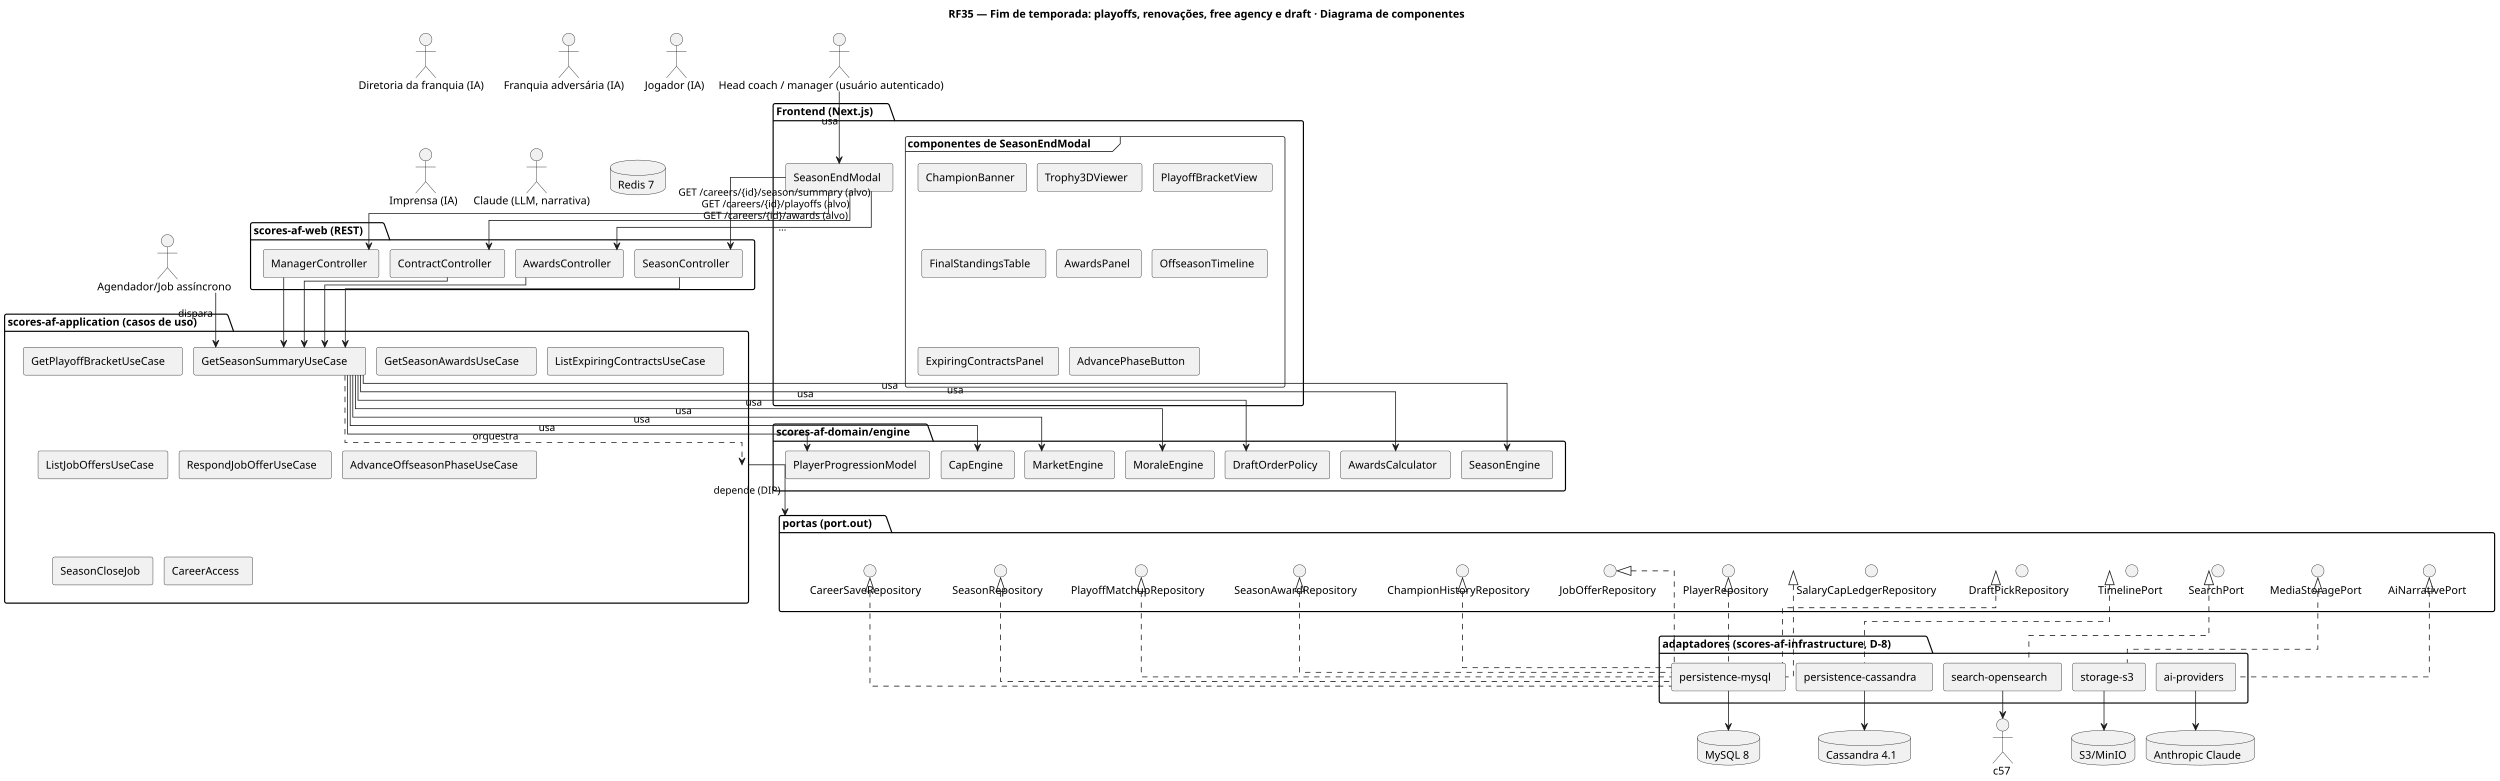
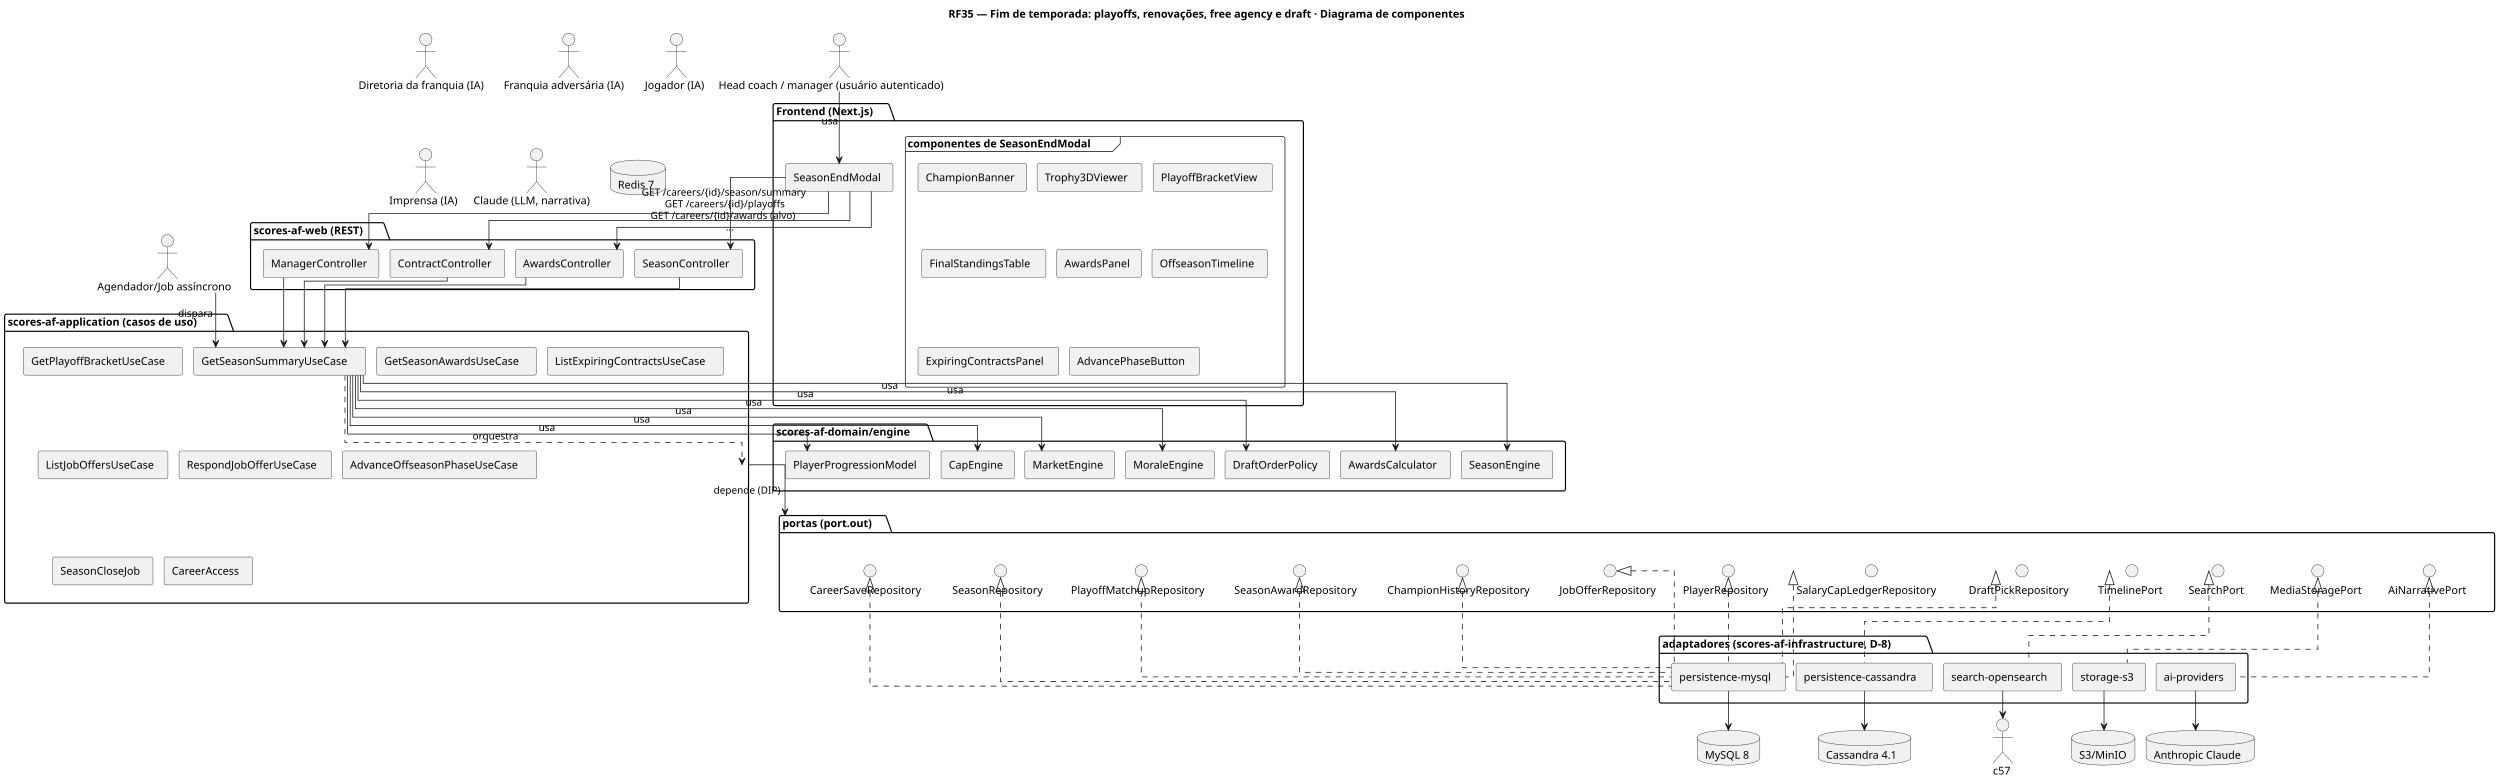
<svg xmlns="http://www.w3.org/2000/svg" contentStyleType="text/css" data-diagram-type="DESCRIPTION" height="1016px" preserveAspectRatio="none" style="width:3253px;height:1016px;background:#FFFFFF;" version="1.1" viewBox="0 0 3253 1016" width="3253px" zoomAndPan="magnify">
  <defs />
  <g>
    <g class="title" data-source-line="1">
      <text fill="#000000" font-family="sans-serif" font-size="14" font-weight="bold" lengthAdjust="spacing" textLength="771.025" x="1233.987" y="22.995">RF35 — Fim de temporada: playoffs, renovações, free agency e draft · Diagrama de componentes</text>
    </g>
    <g class="cluster" data-entity="pkg_fe" data-source-line="13" data-uid="ent0009" id="cluster_pkg_fe">
      <path d="M1008.5,134.797 L1154.784,134.797 A3.75,3.75 0 0 1 1157.284,137.297 L1164.284,157.094 L1693.5,157.094 A2.5,2.5 0 0 1 1696,159.594 L1696,525.297 A2.5,2.5 0 0 1 1693.5,527.797 L1008.5,527.797 A2.5,2.5 0 0 1 1006,525.297 L1006,137.297 A2.5,2.5 0 0 1 1008.5,134.797" fill="none" style="stroke:#000000;stroke-width:1.5;" />
      <line style="stroke:#000000;stroke-width:1.5;" x1="1006" x2="1164.284" y1="157.094" y2="157.094" />
      <text fill="#000000" font-family="sans-serif" font-size="14" font-weight="bold" lengthAdjust="spacing" textLength="145.284" x="1010" y="149.792">Frontend (Next.js)</text>
    </g>
    <g class="cluster" data-entity="pkg_fe_sub" data-source-line="15" data-uid="ent0011" id="cluster_pkg_fe_sub">
      <rect fill="none" height="326" rx="2.5" ry="2.5" style="stroke:#181818;stroke-width:1;" width="494" x="1178" y="177.797" />
      <path d="M1457.671,177.797 L1457.671,187.094 L1447.671,197.094 L1178,197.094" fill="none" style="stroke:#181818;stroke-width:1;" />
      <text fill="#000000" font-family="sans-serif" font-size="14" font-weight="bold" lengthAdjust="spacing" textLength="269.671" x="1181" y="191.792">componentes de SeasonEndModal</text>
    </g>
    <g class="cluster" data-entity="pkg_web" data-source-line="26" data-uid="ent0020" id="cluster_pkg_web">
      <path d="M328.5,289.797 L497.739,289.797 A3.75,3.75 0 0 1 500.239,292.297 L507.239,312.094 L979.5,312.094 A2.5,2.5 0 0 1 982,314.594 L982,374.297 A2.5,2.5 0 0 1 979.5,376.797 L328.5,376.797 A2.5,2.5 0 0 1 326,374.297 L326,292.297 A2.5,2.5 0 0 1 328.5,289.797" fill="none" style="stroke:#000000;stroke-width:1.5;" />
      <line style="stroke:#000000;stroke-width:1.5;" x1="326" x2="507.239" y1="312.094" y2="312.094" />
      <text fill="#000000" font-family="sans-serif" font-size="14" font-weight="bold" lengthAdjust="spacing" textLength="168.239" x="330" y="304.792">scores-af-web (REST)</text>
    </g>
    <g class="cluster" data-entity="pkg_app" data-source-line="32" data-uid="ent0025" id="cluster_pkg_app">
      <path d="M8.5,408.797 L294.435,408.797 A3.75,3.75 0 0 1 296.935,411.297 L303.935,431.094 L971.5,431.094 A2.5,2.5 0 0 1 974,433.594 L974,782.297 A2.5,2.5 0 0 1 971.5,784.797 L8.5,784.797 A2.5,2.5 0 0 1 6,782.297 L6,411.297 A2.5,2.5 0 0 1 8.5,408.797" fill="none" style="stroke:#000000;stroke-width:1.5;" />
      <line style="stroke:#000000;stroke-width:1.5;" x1="6" x2="303.935" y1="431.094" y2="431.094" />
      <text fill="#000000" font-family="sans-serif" font-size="14" font-weight="bold" lengthAdjust="spacing" textLength="284.935" x="10" y="423.792">scores-af-application (casos de uso)</text>
    </g>
    <g class="cluster" data-entity="pkg_eng" data-source-line="43" data-uid="ent0035" id="cluster_pkg_eng">
      <path d="M1008.5,551.797 L1204.939,551.797 A3.75,3.75 0 0 1 1207.439,554.297 L1214.439,574.094 L2034.5,574.094 A2.5,2.5 0 0 1 2037,576.594 L2037,636.297 A2.5,2.5 0 0 1 2034.5,638.797 L1008.5,638.797 A2.5,2.5 0 0 1 1006,636.297 L1006,554.297 A2.5,2.5 0 0 1 1008.5,551.797" fill="none" style="stroke:#000000;stroke-width:1.5;" />
      <line style="stroke:#000000;stroke-width:1.5;" x1="1006" x2="1214.439" y1="574.094" y2="574.094" />
      <text fill="#000000" font-family="sans-serif" font-size="14" font-weight="bold" lengthAdjust="spacing" textLength="195.44" x="1010" y="566.792">scores-af-domain/engine</text>
    </g>
    <g class="cluster" data-entity="pkg_ports" data-source-line="52" data-uid="ent0043" id="cluster_pkg_ports">
      <path d="M1016.5,670.797 L1151.02,670.797 A3.75,3.75 0 0 1 1153.52,673.297 L1160.52,693.094 L3243.5,693.094 A2.5,2.5 0 0 1 3246,695.594 L3246,793.297 A2.5,2.5 0 0 1 3243.5,795.797 L1016.5,795.797 A2.5,2.5 0 0 1 1014,793.297 L1014,673.297 A2.5,2.5 0 0 1 1016.5,670.797" fill="none" style="stroke:#000000;stroke-width:1.5;" />
      <line style="stroke:#000000;stroke-width:1.5;" x1="1014" x2="1160.52" y1="693.094" y2="693.094" />
      <text fill="#000000" font-family="sans-serif" font-size="14" font-weight="bold" lengthAdjust="spacing" textLength="133.519" x="1018" y="685.792">portas (port.out)</text>
    </g>
    <g class="cluster" data-entity="pkg_ad" data-source-line="67" data-uid="ent0057" id="cluster_pkg_ad">
      <path d="M2161.5,827.797 L2505.589,827.797 A3.75,3.75 0 0 1 2508.089,830.297 L2515.089,850.094 L2922.5,850.094 A2.5,2.5 0 0 1 2925,852.594 L2925,912.297 A2.5,2.5 0 0 1 2922.5,914.797 L2161.5,914.797 A2.5,2.5 0 0 1 2159,912.297 L2159,830.297 A2.5,2.5 0 0 1 2161.5,827.797" fill="none" style="stroke:#000000;stroke-width:1.5;" />
      <line style="stroke:#000000;stroke-width:1.5;" x1="2159" x2="2515.089" y1="850.094" y2="850.094" />
      <text fill="#000000" font-family="sans-serif" font-size="14" font-weight="bold" lengthAdjust="spacing" textLength="343.089" x="2163" y="842.792">adaptadores (scores-af-infrastructure, D-8)</text>
    </g>
    <g class="entity" data-entity="c8" data-source-line="14" data-uid="ent0010" id="entity_c8">
      <rect fill="#F1F1F1" height="36.297" rx="2.5" ry="2.5" style="stroke:#181818;stroke-width:0.5;" width="139.417" x="1022.5" y="212.797" />
      <text fill="#000000" font-family="sans-serif" font-size="14" lengthAdjust="spacing" textLength="119.417" x="1032.5" y="235.792">SeasonEndModal</text>
    </g>
    <g class="entity" data-entity="c9" data-source-line="16" data-uid="ent0012" id="entity_c9">
      <rect fill="#F1F1F1" height="36.297" rx="2.5" ry="2.5" style="stroke:#181818;stroke-width:0.5;" width="141.379" x="1194.5" y="212.797" />
      <text fill="#000000" font-family="sans-serif" font-size="14" lengthAdjust="spacing" textLength="121.379" x="1204.5" y="235.792">ChampionBanner</text>
    </g>
    <g class="entity" data-entity="c10" data-source-line="17" data-uid="ent0013" id="entity_c10">
      <rect fill="#F1F1F1" height="36.297" rx="2.5" ry="2.5" style="stroke:#181818;stroke-width:0.5;" width="136.505" x="1349.5" y="212.797" />
      <text fill="#000000" font-family="sans-serif" font-size="14" lengthAdjust="spacing" textLength="116.505" x="1359.5" y="235.792">Trophy3DViewer</text>
    </g>
    <g class="entity" data-entity="c11" data-source-line="18" data-uid="ent0014" id="entity_c11">
      <rect fill="#F1F1F1" height="36.297" rx="2.5" ry="2.5" style="stroke:#181818;stroke-width:0.5;" width="154.996" x="1500.5" y="212.797" />
      <text fill="#000000" font-family="sans-serif" font-size="14" lengthAdjust="spacing" textLength="134.996" x="1510.5" y="235.792">PlayoffBracketView</text>
    </g>
    <g class="entity" data-entity="c12" data-source-line="19" data-uid="ent0015" id="entity_c12">
      <rect fill="#F1F1F1" height="36.297" rx="2.5" ry="2.5" style="stroke:#181818;stroke-width:0.5;" width="161.463" x="1199.5" y="324.797" />
      <text fill="#000000" font-family="sans-serif" font-size="14" lengthAdjust="spacing" textLength="141.463" x="1209.5" y="347.792">FinalStandingsTable</text>
    </g>
    <g class="entity" data-entity="c13" data-source-line="20" data-uid="ent0016" id="entity_c13">
      <rect fill="#F1F1F1" height="36.297" rx="2.5" ry="2.5" style="stroke:#181818;stroke-width:0.5;" width="109.94" x="1375" y="324.797" />
      <text fill="#000000" font-family="sans-serif" font-size="14" lengthAdjust="spacing" textLength="89.94" x="1385" y="347.792">AwardsPanel</text>
    </g>
    <g class="entity" data-entity="c14" data-source-line="21" data-uid="ent0017" id="entity_c14">
      <rect fill="#F1F1F1" height="36.297" rx="2.5" ry="2.5" style="stroke:#181818;stroke-width:0.5;" width="150.054" x="1499" y="324.797" />
      <text fill="#000000" font-family="sans-serif" font-size="14" lengthAdjust="spacing" textLength="130.054" x="1509" y="347.792">OffseasonTimeline</text>
    </g>
    <g class="entity" data-entity="c15" data-source-line="22" data-uid="ent0018" id="entity_c15">
      <rect fill="#F1F1F1" height="36.297" rx="2.5" ry="2.5" style="stroke:#181818;stroke-width:0.5;" width="183.228" x="1194.5" y="451.797" />
      <text fill="#000000" font-family="sans-serif" font-size="14" lengthAdjust="spacing" textLength="163.228" x="1204.5" y="474.792">ExpiringContractsPanel</text>
    </g>
    <g class="entity" data-entity="c16" data-source-line="23" data-uid="ent0019" id="entity_c16">
      <rect fill="#F1F1F1" height="36.297" rx="2.5" ry="2.5" style="stroke:#181818;stroke-width:0.5;" width="169.208" x="1391.5" y="451.797" />
      <text fill="#000000" font-family="sans-serif" font-size="14" lengthAdjust="spacing" textLength="149.208" x="1401.5" y="474.792">AdvancePhaseButton</text>
    </g>
    <g class="entity" data-entity="c17" data-source-line="27" data-uid="ent0021" id="entity_c17">
      <rect fill="#F1F1F1" height="36.297" rx="2.5" ry="2.5" style="stroke:#181818;stroke-width:0.5;" width="139.984" x="826" y="324.797" />
      <text fill="#000000" font-family="sans-serif" font-size="14" lengthAdjust="spacing" textLength="119.984" x="836" y="347.792">SeasonController</text>
    </g>
    <g class="entity" data-entity="c18" data-source-line="28" data-uid="ent0022" id="entity_c18">
      <rect fill="#F1F1F1" height="36.297" rx="2.5" ry="2.5" style="stroke:#181818;stroke-width:0.5;" width="140.716" x="670.5" y="324.797" />
      <text fill="#000000" font-family="sans-serif" font-size="14" lengthAdjust="spacing" textLength="120.716" x="680.5" y="347.792">AwardsController</text>
    </g>
    <g class="entity" data-entity="c19" data-source-line="29" data-uid="ent0023" id="entity_c19">
      <rect fill="#F1F1F1" height="36.297" rx="2.5" ry="2.5" style="stroke:#181818;stroke-width:0.5;" width="149.398" x="507.5" y="324.797" />
      <text fill="#000000" font-family="sans-serif" font-size="14" lengthAdjust="spacing" textLength="129.398" x="517.5" y="347.792">ContractController</text>
    </g>
    <g class="entity" data-entity="c20" data-source-line="30" data-uid="ent0024" id="entity_c20">
      <rect fill="#F1F1F1" height="36.297" rx="2.5" ry="2.5" style="stroke:#181818;stroke-width:0.5;" width="150.539" x="342.5" y="324.797" />
      <text fill="#000000" font-family="sans-serif" font-size="14" lengthAdjust="spacing" textLength="130.539" x="352.5" y="347.792">ManagerController</text>
    </g>
    <g class="entity" data-entity="c21" data-source-line="33" data-uid="ent0026" id="entity_c21">
      <rect fill="#F1F1F1" height="36.297" rx="2.5" ry="2.5" style="stroke:#181818;stroke-width:0.5;" width="223.834" x="252" y="451.797" />
      <text fill="#000000" font-family="sans-serif" font-size="14" lengthAdjust="spacing" textLength="203.834" x="262" y="474.792">GetSeasonSummaryUseCase</text>
    </g>
    <g class="entity" data-entity="c22" data-source-line="34" data-uid="ent0027" id="entity_c22">
      <rect fill="#F1F1F1" height="36.297" rx="2.5" ry="2.5" style="stroke:#181818;stroke-width:0.5;" width="206.833" x="30.5" y="451.797" />
      <text fill="#000000" font-family="sans-serif" font-size="14" lengthAdjust="spacing" textLength="186.833" x="40.5" y="474.792">GetPlayoffBracketUseCase</text>
    </g>
    <g class="entity" data-entity="c23" data-source-line="35" data-uid="ent0028" id="entity_c23">
      <rect fill="#F1F1F1" height="36.297" rx="2.5" ry="2.5" style="stroke:#181818;stroke-width:0.5;" width="207.722" x="490" y="451.797" />
      <text fill="#000000" font-family="sans-serif" font-size="14" lengthAdjust="spacing" textLength="187.722" x="500" y="474.792">GetSeasonAwardsUseCase</text>
    </g>
    <g class="entity" data-entity="c24" data-source-line="36" data-uid="ent0029" id="entity_c24">
      <rect fill="#F1F1F1" height="36.297" rx="2.5" ry="2.5" style="stroke:#181818;stroke-width:0.5;" width="229.72" x="712" y="451.797" />
      <text fill="#000000" font-family="sans-serif" font-size="14" lengthAdjust="spacing" textLength="209.72" x="722" y="474.792">ListExpiringContractsUseCase</text>
    </g>
    <g class="entity" data-entity="c25" data-source-line="37" data-uid="ent0030" id="entity_c25">
      <rect fill="#F1F1F1" height="36.297" rx="2.5" ry="2.5" style="stroke:#181818;stroke-width:0.5;" width="169.01" x="49.5" y="586.797" />
      <text fill="#000000" font-family="sans-serif" font-size="14" lengthAdjust="spacing" textLength="149.01" x="59.5" y="609.792">ListJobOffersUseCase</text>
    </g>
    <g class="entity" data-entity="c26" data-source-line="38" data-uid="ent0031" id="entity_c26">
      <rect fill="#F1F1F1" height="36.297" rx="2.5" ry="2.5" style="stroke:#181818;stroke-width:0.5;" width="198.09" x="233" y="586.797" />
      <text fill="#000000" font-family="sans-serif" font-size="14" lengthAdjust="spacing" textLength="178.09" x="243" y="609.792">RespondJobOfferUseCase</text>
    </g>
    <g class="entity" data-entity="c27" data-source-line="39" data-uid="ent0032" id="entity_c27">
      <rect fill="#F1F1F1" height="36.297" rx="2.5" ry="2.5" style="stroke:#181818;stroke-width:0.5;" width="252.825" x="445.5" y="586.797" />
      <text fill="#000000" font-family="sans-serif" font-size="14" lengthAdjust="spacing" textLength="232.825" x="455.5" y="609.792">AdvanceOffseasonPhaseUseCase</text>
    </g>
    <g class="entity" data-entity="c28" data-source-line="40" data-uid="ent0033" id="entity_c28">
      <rect fill="#F1F1F1" height="36.297" rx="2.5" ry="2.5" style="stroke:#181818;stroke-width:0.5;" width="130.53" x="68.5" y="724.797" />
      <text fill="#000000" font-family="sans-serif" font-size="14" lengthAdjust="spacing" textLength="110.53" x="78.5" y="747.792">SeasonCloseJob</text>
    </g>
    <g class="entity" data-entity="c29" data-source-line="41" data-uid="ent0034" id="entity_c29">
      <rect fill="#F1F1F1" height="36.297" rx="2.5" ry="2.5" style="stroke:#181818;stroke-width:0.5;" width="115.266" x="213.5" y="724.797" />
      <text fill="#000000" font-family="sans-serif" font-size="14" lengthAdjust="spacing" textLength="95.266" x="223.5" y="747.792">CareerAccess</text>
    </g>
    <g class="entity" data-entity="c30" data-source-line="44" data-uid="ent0036" id="entity_c30">
      <rect fill="#F1F1F1" height="36.297" rx="2.5" ry="2.5" style="stroke:#181818;stroke-width:0.5;" width="118.793" x="1901.5" y="586.797" />
      <text fill="#000000" font-family="sans-serif" font-size="14" lengthAdjust="spacing" textLength="98.793" x="1911.5" y="609.792">SeasonEngine</text>
    </g>
    <g class="entity" data-entity="c31" data-source-line="45" data-uid="ent0037" id="entity_c31">
      <rect fill="#F1F1F1" height="36.297" rx="2.5" ry="2.5" style="stroke:#181818;stroke-width:0.5;" width="142.637" x="1744.5" y="586.797" />
      <text fill="#000000" font-family="sans-serif" font-size="14" lengthAdjust="spacing" textLength="122.637" x="1754.5" y="609.792">AwardsCalculator</text>
    </g>
    <g class="entity" data-entity="c32" data-source-line="46" data-uid="ent0038" id="entity_c32">
      <rect fill="#F1F1F1" height="36.297" rx="2.5" ry="2.5" style="stroke:#181818;stroke-width:0.5;" width="136.334" x="1594" y="586.797" />
      <text fill="#000000" font-family="sans-serif" font-size="14" lengthAdjust="spacing" textLength="116.334" x="1604" y="609.792">DraftOrderPolicy</text>
    </g>
    <g class="entity" data-entity="c33" data-source-line="47" data-uid="ent0039" id="entity_c33">
      <rect fill="#F1F1F1" height="36.297" rx="2.5" ry="2.5" style="stroke:#181818;stroke-width:0.5;" width="115.464" x="1464.5" y="586.797" />
      <text fill="#000000" font-family="sans-serif" font-size="14" lengthAdjust="spacing" textLength="95.464" x="1474.5" y="609.792">MoraleEngine</text>
    </g>
    <g class="entity" data-entity="c34" data-source-line="48" data-uid="ent0040" id="entity_c34">
      <rect fill="#F1F1F1" height="36.297" rx="2.5" ry="2.5" style="stroke:#181818;stroke-width:0.5;" width="116.606" x="1333.5" y="586.797" />
      <text fill="#000000" font-family="sans-serif" font-size="14" lengthAdjust="spacing" textLength="96.606" x="1343.5" y="609.792">MarketEngine</text>
    </g>
    <g class="entity" data-entity="c35" data-source-line="49" data-uid="ent0041" id="entity_c35">
      <rect fill="#F1F1F1" height="36.297" rx="2.5" ry="2.5" style="stroke:#181818;stroke-width:0.5;" width="95.223" x="1224.5" y="586.797" />
      <text fill="#000000" font-family="sans-serif" font-size="14" lengthAdjust="spacing" textLength="75.223" x="1234.5" y="609.792">CapEngine</text>
    </g>
    <g class="entity" data-entity="c36" data-source-line="50" data-uid="ent0042" id="entity_c36">
      <rect fill="#F1F1F1" height="36.297" rx="2.5" ry="2.5" style="stroke:#181818;stroke-width:0.5;" width="187.535" x="1022" y="586.797" />
      <text fill="#000000" font-family="sans-serif" font-size="14" lengthAdjust="spacing" textLength="167.535" x="1032" y="609.792">PlayerProgressionModel</text>
    </g>
    <g class="entity" data-entity="c37" data-source-line="53" data-uid="ent0044" id="entity_c37">
      <ellipse cx="1132" cy="742.797" fill="#F1F1F1" rx="8" ry="8" style="stroke:#181818;stroke-width:0.5;" />
      <text fill="#000000" font-family="sans-serif" font-size="14" lengthAdjust="spacing" textLength="156.529" x="1053.735" y="772.792">CareerSaveRepository</text>
    </g>
    <g class="entity" data-entity="c38" data-source-line="54" data-uid="ent0045" id="entity_c38">
      <ellipse cx="1302" cy="742.797" fill="#F1F1F1" rx="8" ry="8" style="stroke:#181818;stroke-width:0.5;" />
      <text fill="#000000" font-family="sans-serif" font-size="14" lengthAdjust="spacing" textLength="125.884" x="1239.058" y="772.792">SeasonRepository</text>
    </g>
    <g class="entity" data-entity="c39" data-source-line="55" data-uid="ent0046" id="entity_c39">
      <ellipse cx="1485" cy="742.797" fill="#F1F1F1" rx="8" ry="8" style="stroke:#181818;stroke-width:0.5;" />
      <text fill="#000000" font-family="sans-serif" font-size="14" lengthAdjust="spacing" textLength="183.169" x="1393.416" y="772.792">PlayoffMatchupRepository</text>
    </g>
    <g class="entity" data-entity="c40" data-source-line="56" data-uid="ent0047" id="entity_c40">
      <ellipse cx="1691" cy="742.797" fill="#F1F1F1" rx="8" ry="8" style="stroke:#181818;stroke-width:0.5;" />
      <text fill="#000000" font-family="sans-serif" font-size="14" lengthAdjust="spacing" textLength="170.133" x="1605.934" y="772.792">SeasonAwardRepository</text>
    </g>
    <g class="entity" data-entity="c41" data-source-line="57" data-uid="ent0048" id="entity_c41">
      <ellipse cx="1903" cy="742.797" fill="#F1F1F1" rx="8" ry="8" style="stroke:#181818;stroke-width:0.5;" />
      <text fill="#000000" font-family="sans-serif" font-size="14" lengthAdjust="spacing" textLength="195.959" x="1805.021" y="772.792">ChampionHistoryRepository</text>
    </g>
    <g class="entity" data-entity="c42" data-source-line="58" data-uid="ent0049" id="entity_c42">
      <ellipse cx="2095" cy="742.797" fill="#F1F1F1" rx="8" ry="8" style="stroke:#181818;stroke-width:0.5;" />
      <text fill="#000000" font-family="sans-serif" font-size="14" lengthAdjust="spacing" textLength="131.899" x="2029.05" y="772.792">JobOfferRepository</text>
    </g>
    <g class="entity" data-entity="c43" data-source-line="59" data-uid="ent0050" id="entity_c43">
      <ellipse cx="2249" cy="742.797" fill="#F1F1F1" rx="8" ry="8" style="stroke:#181818;stroke-width:0.5;" />
      <text fill="#000000" font-family="sans-serif" font-size="14" lengthAdjust="spacing" textLength="118.638" x="2189.681" y="772.792">PlayerRepository</text>
    </g>
    <g class="entity" data-entity="c44" data-source-line="60" data-uid="ent0051" id="entity_c44">
      <ellipse cx="2435" cy="742.797" fill="#F1F1F1" rx="8" ry="8" style="stroke:#181818;stroke-width:0.5;" />
      <text fill="#000000" font-family="sans-serif" font-size="14" lengthAdjust="spacing" textLength="194.845" x="2337.578" y="772.792">SalaryCapLedgerRepository</text>
    </g>
    <g class="entity" data-entity="c45" data-source-line="61" data-uid="ent0052" id="entity_c45">
      <ellipse cx="2631" cy="742.797" fill="#F1F1F1" rx="8" ry="8" style="stroke:#181818;stroke-width:0.5;" />
      <text fill="#000000" font-family="sans-serif" font-size="14" lengthAdjust="spacing" textLength="138.742" x="2561.629" y="772.792">DraftPickRepository</text>
    </g>
    <g class="entity" data-entity="c46" data-source-line="62" data-uid="ent0053" id="entity_c46">
      <ellipse cx="2774" cy="742.797" fill="#F1F1F1" rx="8" ry="8" style="stroke:#181818;stroke-width:0.5;" />
      <text fill="#000000" font-family="sans-serif" font-size="14" lengthAdjust="spacing" textLength="88.211" x="2729.894" y="772.792">TimelinePort</text>
    </g>
    <g class="entity" data-entity="c47" data-source-line="63" data-uid="ent0054" id="entity_c47">
      <ellipse cx="2886" cy="742.797" fill="#F1F1F1" rx="8" ry="8" style="stroke:#181818;stroke-width:0.5;" />
      <text fill="#000000" font-family="sans-serif" font-size="14" lengthAdjust="spacing" textLength="76.658" x="2847.671" y="772.792">SearchPort</text>
    </g>
    <g class="entity" data-entity="c48" data-source-line="64" data-uid="ent0055" id="entity_c48">
      <ellipse cx="3016" cy="742.797" fill="#F1F1F1" rx="8" ry="8" style="stroke:#181818;stroke-width:0.5;" />
      <text fill="#000000" font-family="sans-serif" font-size="14" lengthAdjust="spacing" textLength="125.077" x="2953.461" y="772.792">MediaStoragePort</text>
    </g>
    <g class="entity" data-entity="c49" data-source-line="65" data-uid="ent0056" id="entity_c49">
      <ellipse cx="3161" cy="742.797" fill="#F1F1F1" rx="8" ry="8" style="stroke:#181818;stroke-width:0.5;" />
      <text fill="#000000" font-family="sans-serif" font-size="14" lengthAdjust="spacing" textLength="107.14" x="3107.43" y="772.792">AiNarrativePort</text>
    </g>
    <g class="entity" data-entity="c50" data-source-line="68" data-uid="ent0058" id="entity_c50">
      <rect fill="#F1F1F1" height="36.297" rx="2.5" ry="2.5" style="stroke:#181818;stroke-width:0.5;" width="148.065" x="2175" y="862.797" />
      <text fill="#000000" font-family="sans-serif" font-size="14" lengthAdjust="spacing" textLength="128.065" x="2185" y="885.792">persistence-mysql</text>
    </g>
    <g class="entity" data-entity="c51" data-source-line="69" data-uid="ent0059" id="entity_c51">
      <rect fill="#F1F1F1" height="36.297" rx="2.5" ry="2.5" style="stroke:#181818;stroke-width:0.5;" width="177.609" x="2337" y="862.797" />
      <text fill="#000000" font-family="sans-serif" font-size="14" lengthAdjust="spacing" textLength="157.609" x="2347" y="885.792">persistence-cassandra</text>
    </g>
    <g class="entity" data-entity="c52" data-source-line="70" data-uid="ent0060" id="entity_c52">
      <rect fill="#F1F1F1" height="36.297" rx="2.5" ry="2.5" style="stroke:#181818;stroke-width:0.5;" width="153.615" x="2529" y="862.797" />
      <text fill="#000000" font-family="sans-serif" font-size="14" lengthAdjust="spacing" textLength="133.615" x="2539" y="885.792">search-opensearch</text>
    </g>
    <g class="entity" data-entity="c53" data-source-line="71" data-uid="ent0061" id="entity_c53">
      <rect fill="#F1F1F1" height="36.297" rx="2.5" ry="2.5" style="stroke:#181818;stroke-width:0.5;" width="94.436" x="2697" y="862.797" />
      <text fill="#000000" font-family="sans-serif" font-size="14" lengthAdjust="spacing" textLength="74.436" x="2707" y="885.792">storage-s3</text>
    </g>
    <g class="entity" data-entity="c54" data-source-line="72" data-uid="ent0062" id="entity_c54">
      <rect fill="#F1F1F1" height="36.297" rx="2.5" ry="2.5" style="stroke:#181818;stroke-width:0.5;" width="103.453" x="2805.5" y="862.797" />
      <text fill="#000000" font-family="sans-serif" font-size="14" lengthAdjust="spacing" textLength="83.453" x="2815.5" y="885.792">ai-providers</text>
    </g>
    <g class="entity" data-entity="c1" data-source-line="6" data-uid="ent0002" id="entity_c1">
      <ellipse cx="1092.1" cy="51.297" fill="#F1F1F1" rx="8" ry="8" style="stroke:#181818;stroke-width:0.5;" />
      <path d="M1092.1,59.297 L1092.1,86.297 M1079.1,67.297 L1105.1,67.297 M1092.1,86.297 L1079.1,101.297 M1092.1,86.297 L1105.1,101.297" fill="none" style="stroke:#181818;stroke-width:0.5;" />
      <text fill="#000000" font-family="sans-serif" font-size="14" lengthAdjust="spacing" textLength="314.2" x="935" y="115.792">Head coach / manager (usuário autenticado)</text>
    </g>
    <g class="entity" data-entity="c2" data-source-line="7" data-uid="ent0003" id="entity_c2">
      <ellipse cx="217.879" cy="313.297" fill="#F1F1F1" rx="8" ry="8" style="stroke:#181818;stroke-width:0.5;" />
      <path d="M217.879,321.297 L217.879,348.297 M204.879,329.297 L230.879,329.297 M217.879,348.297 L204.879,363.297 M217.879,348.297 L230.879,363.297" fill="none" style="stroke:#181818;stroke-width:0.5;" />
      <text fill="#000000" font-family="sans-serif" font-size="14" lengthAdjust="spacing" textLength="182.759" x="126.5" y="377.792">Agendador/Job assíncrono</text>
    </g>
    <g class="entity" data-entity="c3" data-source-line="8" data-uid="ent0004" id="entity_c3">
      <ellipse cx="554.065" cy="51.297" fill="#F1F1F1" rx="8" ry="8" style="stroke:#181818;stroke-width:0.5;" />
      <path d="M554.065,59.297 L554.065,86.297 M541.065,67.297 L567.065,67.297 M554.065,86.297 L541.065,101.297 M554.065,86.297 L567.065,101.297" fill="none" style="stroke:#181818;stroke-width:0.5;" />
      <text fill="#000000" font-family="sans-serif" font-size="14" lengthAdjust="spacing" textLength="175.13" x="466.5" y="115.792">Diretoria da franquia (IA)</text>
    </g>
    <g class="entity" data-entity="c4" data-source-line="9" data-uid="ent0005" id="entity_c4">
      <ellipse cx="740.119" cy="51.297" fill="#F1F1F1" rx="8" ry="8" style="stroke:#181818;stroke-width:0.5;" />
      <path d="M740.119,59.297 L740.119,86.297 M727.119,67.297 L753.119,67.297 M740.119,86.297 L727.119,101.297 M740.119,86.297 L753.119,101.297" fill="none" style="stroke:#181818;stroke-width:0.5;" />
      <text fill="#000000" font-family="sans-serif" font-size="14" lengthAdjust="spacing" textLength="169.237" x="655.5" y="115.792">Franquia adversária (IA)</text>
    </g>
    <g class="entity" data-entity="c5" data-source-line="10" data-uid="ent0006" id="entity_c5">
      <ellipse cx="880.224" cy="51.297" fill="#F1F1F1" rx="8" ry="8" style="stroke:#181818;stroke-width:0.5;" />
      <path d="M880.224,59.297 L880.224,86.297 M867.224,67.297 L893.224,67.297 M880.224,86.297 L867.224,101.297 M880.224,86.297 L893.224,101.297" fill="none" style="stroke:#181818;stroke-width:0.5;" />
      <text fill="#000000" font-family="sans-serif" font-size="14" lengthAdjust="spacing" textLength="82.448" x="839" y="115.792">Jogador (IA)</text>
    </g>
    <g class="entity" data-entity="c6" data-source-line="11" data-uid="ent0007" id="entity_c6">
      <ellipse cx="553.924" cy="201.297" fill="#F1F1F1" rx="8" ry="8" style="stroke:#181818;stroke-width:0.5;" />
      <path d="M553.924,209.297 L553.924,236.297 M540.924,217.297 L566.924,217.297 M553.924,236.297 L540.924,251.297 M553.924,236.297 L566.924,251.297" fill="none" style="stroke:#181818;stroke-width:0.5;" />
      <text fill="#000000" font-family="sans-serif" font-size="14" lengthAdjust="spacing" textLength="94.849" x="506.5" y="265.792">Imprensa (IA)</text>
    </g>
    <g class="entity" data-entity="c7" data-source-line="12" data-uid="ent0008" id="entity_c7">
      <ellipse cx="698.178" cy="201.297" fill="#F1F1F1" rx="8" ry="8" style="stroke:#181818;stroke-width:0.5;" />
      <path d="M698.178,209.297 L698.178,236.297 M685.178,217.297 L711.178,217.297 M698.178,236.297 L685.178,251.297 M698.178,236.297 L711.178,251.297" fill="none" style="stroke:#181818;stroke-width:0.5;" />
      <text fill="#000000" font-family="sans-serif" font-size="14" lengthAdjust="spacing" textLength="164.356" x="616" y="265.792">Claude (LLM, narrativa)</text>
    </g>
    <g class="entity" data-entity="s1" data-source-line="74" data-uid="ent0063" id="entity_s1">
      <path d="M2208.5,960.297 C2208.5,950.297 2249.214,950.297 2249.214,950.297 C2249.214,950.297 2289.928,950.297 2289.928,960.297 L2289.928,985.594 C2289.928,995.594 2249.214,995.594 2249.214,995.594 C2249.214,995.594 2208.5,995.594 2208.5,985.594 L2208.5,960.297" fill="#F1F1F1" style="stroke:#181818;stroke-width:0.5;" />
      <path d="M2208.5,960.297 C2208.5,970.297 2249.214,970.297 2249.214,970.297 C2249.214,970.297 2289.928,970.297 2289.928,960.297" fill="none" style="stroke:#181818;stroke-width:0.5;" />
      <text fill="#000000" font-family="sans-serif" font-size="14" lengthAdjust="spacing" textLength="61.428" x="2218.5" y="987.292">MySQL 8</text>
    </g>
    <g class="entity" data-entity="s2" data-source-line="75" data-uid="ent0064" id="entity_s2">
      <path d="M794,218.297 C794,208.297 829.884,208.297 829.884,208.297 C829.884,208.297 865.769,208.297 865.769,218.297 L865.769,243.594 C865.769,253.594 829.884,253.594 829.884,253.594 C829.884,253.594 794,253.594 794,243.594 L794,218.297" fill="#F1F1F1" style="stroke:#181818;stroke-width:0.5;" />
      <path d="M794,218.297 C794,228.297 829.884,228.297 829.884,228.297 C829.884,228.297 865.769,228.297 865.769,218.297" fill="none" style="stroke:#181818;stroke-width:0.5;" />
      <text fill="#000000" font-family="sans-serif" font-size="14" lengthAdjust="spacing" textLength="51.769" x="804" y="245.292">Redis 7</text>
    </g>
    <g class="entity" data-entity="s3" data-source-line="76" data-uid="ent0065" id="entity_s3">
      <path d="M2366,960.297 C2366,950.297 2426.166,950.297 2426.166,950.297 C2426.166,950.297 2486.331,950.297 2486.331,960.297 L2486.331,985.594 C2486.331,995.594 2426.166,995.594 2426.166,995.594 C2426.166,995.594 2366,995.594 2366,985.594 L2366,960.297" fill="#F1F1F1" style="stroke:#181818;stroke-width:0.5;" />
      <path d="M2366,960.297 C2366,970.297 2426.166,970.297 2426.166,970.297 C2426.166,970.297 2486.331,970.297 2486.331,960.297" fill="none" style="stroke:#181818;stroke-width:0.5;" />
      <text fill="#000000" font-family="sans-serif" font-size="14" lengthAdjust="spacing" textLength="100.331" x="2376" y="987.292">Cassandra 4.1</text>
    </g>
    <g class="entity" data-entity="s4" data-source-line="77" data-uid="ent0066" id="entity_s4">
      <path d="M2695.5,960.297 C2695.5,950.297 2736.751,950.297 2736.751,950.297 C2736.751,950.297 2778.001,950.297 2778.001,960.297 L2778.001,985.594 C2778.001,995.594 2736.751,995.594 2736.751,995.594 C2736.751,995.594 2695.5,995.594 2695.5,985.594 L2695.5,960.297" fill="#F1F1F1" style="stroke:#181818;stroke-width:0.5;" />
      <path d="M2695.5,960.297 C2695.5,970.297 2736.751,970.297 2736.751,970.297 C2736.751,970.297 2778.001,970.297 2778.001,960.297" fill="none" style="stroke:#181818;stroke-width:0.5;" />
      <text fill="#000000" font-family="sans-serif" font-size="14" lengthAdjust="spacing" textLength="62.501" x="2705.5" y="987.292">S3/MinIO</text>
    </g>
    <g class="entity" data-entity="s5" data-source-line="78" data-uid="ent0067" id="entity_s5">
      <path d="M2792.5,960.297 C2792.5,950.297 2862.837,950.297 2862.837,950.297 C2862.837,950.297 2933.175,950.297 2933.175,960.297 L2933.175,985.594 C2933.175,995.594 2862.837,995.594 2862.837,995.594 C2862.837,995.594 2792.5,995.594 2792.5,985.594 L2792.5,960.297" fill="#F1F1F1" style="stroke:#181818;stroke-width:0.5;" />
      <path d="M2792.5,960.297 C2792.5,970.297 2862.837,970.297 2862.837,970.297 C2862.837,970.297 2933.175,970.297 2933.175,960.297" fill="none" style="stroke:#181818;stroke-width:0.5;" />
      <text fill="#000000" font-family="sans-serif" font-size="14" lengthAdjust="spacing" textLength="120.675" x="2802.5" y="987.292">Anthropic Claude</text>
    </g>
    <g class="entity" data-entity="c57" data-source-line="113" data-uid="ent0115" id="entity_c57">
      <ellipse cx="2606" cy="943.297" fill="#F1F1F1" rx="8" ry="8" style="stroke:#181818;stroke-width:0.5;" />
      <path d="M2606,951.297 L2606,978.297 M2593,959.297 L2619,959.297 M2606,978.297 L2593,993.297 M2606,978.297 L2619,993.297" fill="none" style="stroke:#181818;stroke-width:0.5;" />
      <text fill="#000000" font-family="sans-serif" font-size="14" lengthAdjust="spacing" textLength="25.512" x="2593.244" y="1007.792">c57</text>
    </g>
    <g class="link" data-entity-1="c1" data-entity-2="c8" data-source-line="79" data-uid="lnk68" id="link_c1_c8">
      <path d="M1092,119.037 C1092,149.067 1092,183.547 1092,206.637" fill="none" id="c1-to-c8" style="stroke:#181818;stroke-width:1;" />
      <polygon fill="#181818" points="1092,212.637,1096,203.637,1092,207.637,1088,203.637,1092,212.637" style="stroke:#181818;stroke-width:1;" />
      <text fill="#000000" font-family="sans-serif" font-size="13" lengthAdjust="spacing" textLength="22.979" x="1069" y="161.904">usa</text>
    </g>
    <g class="link" data-entity-1="c2" data-entity-2="c21" data-source-line="80" data-uid="lnk69" id="link_c2_c21">
      <path d="M280.75,380.897 C280.75,404.277 280.75,427.157 280.75,445.537" fill="none" id="c2-to-c21" style="stroke:#181818;stroke-width:1;" />
      <polygon fill="#181818" points="280.75,451.537,284.75,442.537,280.75,446.537,276.75,442.537,280.75,451.537" style="stroke:#181818;stroke-width:1;" />
      <text fill="#000000" font-family="sans-serif" font-size="13" lengthAdjust="spacing" textLength="48.166" x="231.75" y="412.284">dispara</text>
    </g>
    <g class="link" data-entity-1="c8" data-entity-2="c17" data-source-line="81" data-uid="lnk70" id="link_c8_c17">
      <path d="M1022.49,230.797 C986.71,230.797 950.5,230.797 950.5,230.797 C950.5,230.797 950.5,286.487 950.5,318.307" fill="none" id="c8-to-c17" style="stroke:#181818;stroke-width:1;" />
      <polygon fill="#181818" points="950.5,324.307,954.5,315.307,950.5,319.307,946.5,315.307,950.5,324.307" style="stroke:#181818;stroke-width:1;" />
-       <text fill="#000000" font-family="sans-serif" font-size="13" lengthAdjust="spacing" textLength="273.406" x="882.75" y="254.624">GET /careers/{id}/season/summary (alvo)</text>
-       <text fill="#000000" font-family="sans-serif" font-size="13" lengthAdjust="spacing" textLength="213.383" x="912.762" y="269.757">GET /careers/{id}/playoffs (alvo)</text>
-       <text fill="#000000" font-family="sans-serif" font-size="13" lengthAdjust="spacing" textLength="208.914" x="914.996" y="284.889">GET /careers/{id}/awards (alvo)</text>
-       <text fill="#000000" font-family="sans-serif" font-size="13" lengthAdjust="spacing" textLength="13" x="1012.953" y="300.022">…</text>
+       <text fill="#000000" font-family="sans-serif" font-size="13" lengthAdjust="spacing" textLength="231.905" x="835" y="254.624">GET /careers/{id}/season/summary</text>
+       <text fill="#000000" font-family="sans-serif" font-size="13" lengthAdjust="spacing" textLength="171.882" x="865.012" y="269.757">GET /careers/{id}/playoffs</text>
+       <text fill="#000000" font-family="sans-serif" font-size="13" lengthAdjust="spacing" textLength="208.914" x="846.496" y="284.889">GET /careers/{id}/awards (alvo)</text>
+       <text fill="#000000" font-family="sans-serif" font-size="13" lengthAdjust="spacing" textLength="13" x="944.453" y="300.022">…</text>
    </g>
    <g class="link" data-entity-1="c8" data-entity-2="c18" data-source-line="82" data-uid="lnk71" id="link_c8_c18">
      <path d="M1133.7,248.907 C1133.7,268.137 1133.7,295.797 1133.7,295.797 C1133.7,295.797 802.75,295.797 802.75,295.797 C802.75,295.797 802.75,305.507 802.75,318.757" fill="none" id="c8-to-c18" style="stroke:#181818;stroke-width:1;" />
      <polygon fill="#181818" points="802.75,324.757,806.75,315.757,802.75,319.757,798.75,315.757,802.75,324.757" style="stroke:#181818;stroke-width:1;" />
    </g>
    <g class="link" data-entity-1="c8" data-entity-2="c19" data-source-line="83" data-uid="lnk72" id="link_c8_c19">
      <path d="M1105.9,248.827 C1105.9,265.197 1105.9,286.797 1105.9,286.797 C1105.9,286.797 636.25,286.797 636.25,286.797 C636.25,286.797 636.25,302.397 636.25,318.767" fill="none" id="c8-to-c19" style="stroke:#181818;stroke-width:1;" />
      <polygon fill="#181818" points="636.25,324.767,640.25,315.767,636.25,319.767,632.25,315.767,636.25,324.767" style="stroke:#181818;stroke-width:1;" />
    </g>
    <g class="link" data-entity-1="c8" data-entity-2="c20" data-source-line="84" data-uid="lnk73" id="link_c8_c20">
      <path d="M1078.1,248.837 C1078.1,262.087 1078.1,277.797 1078.1,277.797 C1078.1,277.797 480,277.797 480,277.797 C480,277.797 480,299.457 480,318.687" fill="none" id="c8-to-c20" style="stroke:#181818;stroke-width:1;" />
      <polygon fill="#181818" points="480,324.687,484,315.687,480,319.687,476,315.687,480,324.687" style="stroke:#181818;stroke-width:1;" />
    </g>
    <g class="link" data-entity-1="c17" data-entity-2="c21" data-source-line="85" data-uid="lnk74" id="link_c17_c21">
      <path d="M884,360.837 C884,368.547 884,375.797 884,375.797 C884,375.797 449.3,375.797 449.3,375.797 C449.3,375.797 449.3,418.357 449.3,445.677" fill="none" id="c17-to-c21" style="stroke:#181818;stroke-width:1;" />
      <polygon fill="#181818" points="449.3,451.677,453.3,442.677,449.3,446.677,445.3,442.677,449.3,451.677" style="stroke:#181818;stroke-width:1;" />
    </g>
    <g class="link" data-entity-1="c18" data-entity-2="c21" data-source-line="86" data-uid="lnk75" id="link_c18_c21">
      <path d="M684.25,361.007 C684.25,366.347 684.25,370.797 684.25,370.797 C684.25,370.797 422.6,370.797 422.6,370.797 C422.6,370.797 422.6,417.057 422.6,445.637" fill="none" id="c18-to-c21" style="stroke:#181818;stroke-width:1;" />
      <polygon fill="#181818" points="422.6,451.637,426.6,442.637,422.6,446.637,418.6,442.637,422.6,451.637" style="stroke:#181818;stroke-width:1;" />
    </g>
    <g class="link" data-entity-1="c19" data-entity-2="c21" data-source-line="87" data-uid="lnk76" id="link_c19_c21">
      <path d="M582,360.917 C582,363.767 582,365.797 582,365.797 C582,365.797 395.9,365.797 395.9,365.797 C395.9,365.797 395.9,415.887 395.9,445.677" fill="none" id="c19-to-c21" style="stroke:#181818;stroke-width:1;" />
      <polygon fill="#181818" points="395.9,451.677,399.9,442.677,395.9,446.677,391.9,442.677,395.9,451.677" style="stroke:#181818;stroke-width:1;" />
    </g>
    <g class="link" data-entity-1="c20" data-entity-2="c21" data-source-line="88" data-uid="lnk77" id="link_c20_c21">
      <path d="M369.2,360.997 C369.2,385.137 369.2,421.507 369.2,445.637" fill="none" id="c20-to-c21" style="stroke:#181818;stroke-width:1;" />
      <polygon fill="#181818" points="369.2,451.637,373.2,442.637,369.2,446.637,365.2,442.637,369.2,451.637" style="stroke:#181818;stroke-width:1;" />
    </g>
    <g class="link" data-entity-1="c21" data-entity-2="pkg_app" data-source-line="89" data-uid="lnk78" id="link_c21_pkg_app">
      <path d="M448.89,488.257 C448.89,518.627 448.89,575.797 448.89,575.797 C448.89,575.797 965.5,575.797 965.5,575.797 C965.5,575.797 965.5,597.017 965.5,598.717" fill="none" id="c21-to-pkg_app" style="stroke:#181818;stroke-width:1;stroke-dasharray:7,7;" />
      <polygon fill="#181818" points="965.5,604.717,969.5,595.717,965.5,599.717,961.5,595.717,965.5,604.717" style="stroke:#181818;stroke-width:1;" />
      <text fill="#000000" font-family="sans-serif" font-size="13" lengthAdjust="spacing" textLength="62.969" x="614.88" y="571.864">orquestra</text>
    </g>
    <g class="link" data-entity-1="c21" data-entity-2="c30" data-source-line="90" data-uid="lnk79" id="link_c21_c30">
      <path d="M472.61,487.997 C472.61,493.827 472.61,498.797 472.61,498.797 C472.61,498.797 1961,498.797 1961,498.797 C1961,498.797 1961,549.967 1961,580.337" fill="none" id="c21-to-c30" style="stroke:#181818;stroke-width:1;" />
      <polygon fill="#181818" points="1961,586.337,1965,577.337,1961,581.337,1957,577.337,1961,586.337" style="stroke:#181818;stroke-width:1;" />
      <text fill="#000000" font-family="sans-serif" font-size="13" lengthAdjust="spacing" textLength="22.979" x="1232.17" y="511.864">usa</text>
    </g>
    <g class="link" data-entity-1="c21" data-entity-2="c31" data-source-line="91" data-uid="lnk80" id="link_c21_c31">
      <path d="M469.22,487.927 C469.22,498.507 469.22,509.797 469.22,509.797 C469.22,509.797 1816,509.797 1816,509.797 C1816,509.797 1816,552.877 1816,580.477" fill="none" id="c21-to-c31" style="stroke:#181818;stroke-width:1;" />
      <polygon fill="#181818" points="1816,586.477,1820,577.477,1816,581.477,1812,577.477,1816,586.477" style="stroke:#181818;stroke-width:1;" />
      <text fill="#000000" font-family="sans-serif" font-size="13" lengthAdjust="spacing" textLength="22.979" x="1147.02" y="505.864">usa</text>
    </g>
    <g class="link" data-entity-1="c21" data-entity-2="c32" data-source-line="92" data-uid="lnk81" id="link_c21_c32">
      <path d="M465.83,487.917 C465.83,502.577 465.83,520.797 465.83,520.797 C465.83,520.797 1621.5,520.797 1621.5,520.797 C1621.5,520.797 1621.5,555.867 1621.5,580.567" fill="none" id="c21-to-c32" style="stroke:#181818;stroke-width:1;" />
      <polygon fill="#181818" points="1621.5,586.567,1625.5,577.567,1621.5,581.567,1617.5,577.567,1621.5,586.567" style="stroke:#181818;stroke-width:1;" />
      <text fill="#000000" font-family="sans-serif" font-size="13" lengthAdjust="spacing" textLength="22.979" x="1037.12" y="516.864">usa</text>
    </g>
    <g class="link" data-entity-1="c21" data-entity-2="c33" data-source-line="93" data-uid="lnk82" id="link_c21_c33">
      <path d="M462.44,488.067 C462.44,506.357 462.44,531.797 462.44,531.797 C462.44,531.797 1512.5,531.797 1512.5,531.797 C1512.5,531.797 1512.5,559.137 1512.5,580.757" fill="none" id="c21-to-c33" style="stroke:#181818;stroke-width:1;" />
      <polygon fill="#181818" points="1512.5,586.757,1516.5,577.757,1512.5,581.757,1508.5,577.757,1512.5,586.757" style="stroke:#181818;stroke-width:1;" />
      <text fill="#000000" font-family="sans-serif" font-size="13" lengthAdjust="spacing" textLength="22.979" x="970.08" y="527.864">usa</text>
    </g>
    <g class="link" data-entity-1="c21" data-entity-2="c34" data-source-line="94" data-uid="lnk83" id="link_c21_c34">
      <path d="M459.06,487.837 C459.06,509.457 459.06,542.797 459.06,542.797 C459.06,542.797 1355.5,542.797 1355.5,542.797 C1355.5,542.797 1355.5,562.237 1355.5,580.527" fill="none" id="c21-to-c34" style="stroke:#181818;stroke-width:1;" />
      <polygon fill="#181818" points="1355.5,586.527,1359.5,577.527,1355.5,581.527,1351.5,577.527,1355.5,586.527" style="stroke:#181818;stroke-width:1;" />
      <text fill="#000000" font-family="sans-serif" font-size="13" lengthAdjust="spacing" textLength="22.979" x="878.67" y="538.864">usa</text>
    </g>
    <g class="link" data-entity-1="c21" data-entity-2="c35" data-source-line="95" data-uid="lnk84" id="link_c21_c35">
      <path d="M455.67,488.027 C455.67,512.727 455.67,553.797 455.67,553.797 C455.67,553.797 1272,553.797 1272,553.797 C1272,553.797 1272,566.017 1272,580.677" fill="none" id="c21-to-c35" style="stroke:#181818;stroke-width:1;" />
      <polygon fill="#181818" points="1272,586.677,1276,577.677,1272,581.677,1268,577.677,1272,586.677" style="stroke:#181818;stroke-width:1;" />
      <text fill="#000000" font-family="sans-serif" font-size="13" lengthAdjust="spacing" textLength="22.979" x="824.38" y="549.864">usa</text>
    </g>
    <g class="link" data-entity-1="c21" data-entity-2="c36" data-source-line="96" data-uid="lnk85" id="link_c21_c36">
      <path d="M452.28,488.117 C452.28,515.717 452.28,564.797 452.28,564.797 C452.28,564.797 1050.3,564.797 1050.3,564.797 C1050.3,564.797 1050.3,570.087 1050.3,580.667" fill="none" id="c21-to-c36" style="stroke:#181818;stroke-width:1;" />
      <polygon fill="#181818" points="1050.3,586.667,1054.3,577.667,1050.3,581.667,1046.3,577.667,1050.3,586.667" style="stroke:#181818;stroke-width:1;" />
      <text fill="#000000" font-family="sans-serif" font-size="13" lengthAdjust="spacing" textLength="22.979" x="700.88" y="560.864">usa</text>
    </g>
    <g class="link" data-entity-1="pkg_app" data-entity-2="pkg_ports" data-source-line="97" data-uid="lnk86" id="link_pkg_app_pkg_ports">
      <path d="M974.172,604.797 C974.247,604.797 974.322,604.797 974.397,604.797 C974.548,604.797 974.7,604.797 974.854,604.797 C975.161,604.797 975.474,604.797 975.793,604.797 C976.43,604.797 977.09,604.797 977.768,604.797 C983.199,604.797 989.869,604.797 996.347,604.797 C1009.305,604.797 1021.5,604.797 1021.5,604.797 C1021.5,604.797 1021.5,613.154 1021.5,625.756 C1021.5,632.057 1021.5,639.418 1021.5,647.327 C1021.5,651.282 1021.5,655.372 1021.5,659.536 C1021.5,661.618 1021.5,663.717 1021.5,665.827 C1021.5,666.882 1021.5,667.94 1021.5,668.999 C1021.5,669.528 1021.5,664.058 1021.5,664.588" fill="none" id="pkg_app-to-pkg_ports" style="stroke:#181818;stroke-width:1;" />
      <polygon fill="#181818" points="1021.5,670.588,1025.5,661.588,1021.5,665.588,1017.5,661.588,1021.5,670.588" style="stroke:#181818;stroke-width:1;" />
      <text fill="#000000" font-family="sans-serif" font-size="13" lengthAdjust="spacing" textLength="92.949" x="928.5" y="642.374">depende (DIP)</text>
    </g>
    <g class="link" data-entity-1="c37" data-entity-2="c50" data-source-line="98" data-uid="lnk88" id="link_c37_c50">
      <path d="M1132,770.177 C1132,803.017 1132,892.797 1132,892.797 C1132,892.797 1925.37,892.797 2174.85,892.797" fill="none" id="c37-backto-c50" style="stroke:#181818;stroke-width:1;stroke-dasharray:7,7;" />
      <polygon fill="none" points="1132,752.177,1126,770.177,1138,770.177,1132,752.177" style="stroke:#181818;stroke-width:1;" />
    </g>
    <g class="link" data-entity-1="c38" data-entity-2="c50" data-source-line="99" data-uid="lnk90" id="link_c38_c50">
      <path d="M1302,769.807 C1302,801.327 1302,886.797 1302,886.797 C1302,886.797 1951.44,886.797 2174.69,886.797" fill="none" id="c38-backto-c50" style="stroke:#181818;stroke-width:1;stroke-dasharray:7,7;" />
      <polygon fill="none" points="1302,751.807,1296,769.807,1308,769.807,1302,751.807" style="stroke:#181818;stroke-width:1;" />
    </g>
    <g class="link" data-entity-1="c39" data-entity-2="c50" data-source-line="100" data-uid="lnk92" id="link_c39_c50">
      <path d="M1485,769.847 C1485,800.557 1485,880.797 1485,880.797 C1485,880.797 1982.71,880.797 2174.7,880.797" fill="none" id="c39-backto-c50" style="stroke:#181818;stroke-width:1;stroke-dasharray:7,7;" />
      <polygon fill="none" points="1485,751.847,1479,769.847,1491,769.847,1485,751.847" style="stroke:#181818;stroke-width:1;" />
    </g>
    <g class="link" data-entity-1="c40" data-entity-2="c50" data-source-line="101" data-uid="lnk94" id="link_c40_c50">
      <path d="M1691,769.867 C1691,799.697 1691,874.797 1691,874.797 C1691,874.797 2023.11,874.797 2174.9,874.797" fill="none" id="c40-backto-c50" style="stroke:#181818;stroke-width:1;stroke-dasharray:7,7;" />
      <polygon fill="none" points="1691,751.867,1685,769.867,1697,769.867,1691,751.867" style="stroke:#181818;stroke-width:1;" />
    </g>
    <g class="link" data-entity-1="c41" data-entity-2="c50" data-source-line="102" data-uid="lnk96" id="link_c41_c50">
      <path d="M1903,769.857 C1903,798.747 1903,868.797 1903,868.797 C1903,868.797 2073.11,868.797 2174.77,868.797" fill="none" id="c41-backto-c50" style="stroke:#181818;stroke-width:1;stroke-dasharray:7,7;" />
      <polygon fill="none" points="1903,751.857,1897,769.857,1909,769.857,1903,751.857" style="stroke:#181818;stroke-width:1;" />
    </g>
    <g class="link" data-entity-1="c42" data-entity-2="c50" data-source-line="103" data-uid="lnk98" id="link_c42_c50">
      <path d="M2122.25,742.797 C2144,742.797 2178.5,742.797 2178.5,742.797 C2178.5,742.797 2178.5,825.347 2178.5,862.757" fill="none" id="c42-backto-c50" style="stroke:#181818;stroke-width:1;stroke-dasharray:7,7;" />
      <polygon fill="none" points="2104.25,742.797,2122.25,748.797,2122.25,736.797,2104.25,742.797" style="stroke:#181818;stroke-width:1;" />
    </g>
    <g class="link" data-entity-1="c43" data-entity-2="c50" data-source-line="104" data-uid="lnk100" id="link_c43_c50">
      <path d="M2249,769.847 C2249,792.277 2249,832.747 2249,862.627" fill="none" id="c43-backto-c50" style="stroke:#181818;stroke-width:1;stroke-dasharray:7,7;" />
      <polygon fill="none" points="2249,751.847,2243,769.847,2255,769.847,2249,751.847" style="stroke:#181818;stroke-width:1;" />
    </g>
    <g class="link" data-entity-1="c44" data-entity-2="c50" data-source-line="105" data-uid="lnk102" id="link_c44_c50">
      <path d="M2333.5,760.897 C2333.5,765.077 2333.5,880.797 2333.5,880.797 C2333.5,880.797 2329.46,880.797 2323.14,880.797" fill="none" id="c44-backto-c50" style="stroke:#181818;stroke-width:1;stroke-dasharray:7,7;" />
      <polygon fill="none" points="2333.5,742.897,2327.5,760.897,2339.5,760.897,2333.5,742.897" style="stroke:#181818;stroke-width:1;" />
    </g>
    <g class="link" data-entity-1="c45" data-entity-2="c50" data-source-line="106" data-uid="lnk104" id="link_c45_c50">
      <path d="M2597,760.937 C2597,763.747 2597,790.797 2597,790.797 C2597,790.797 2319.5,790.797 2319.5,790.797 C2319.5,790.797 2319.5,836.287 2319.5,862.587" fill="none" id="c45-backto-c50" style="stroke:#181818;stroke-width:1;stroke-dasharray:7,7;" />
      <polygon fill="none" points="2597,742.937,2591,760.937,2603,760.937,2597,742.937" style="stroke:#181818;stroke-width:1;" />
    </g>
    <g class="link" data-entity-1="c46" data-entity-2="c51" data-source-line="107" data-uid="lnk106" id="link_c46_c51">
      <path d="M2745,760.847 C2745,762.847 2745,808.797 2745,808.797 C2745,808.797 2426,808.797 2426,808.797 C2426,808.797 2426,841.297 2426,862.627" fill="none" id="c46-backto-c51" style="stroke:#181818;stroke-width:1;stroke-dasharray:7,7;" />
      <polygon fill="none" points="2745,742.847,2739,760.847,2751,760.847,2745,742.847" style="stroke:#181818;stroke-width:1;" />
    </g>
    <g class="link" data-entity-1="c47" data-entity-2="c52" data-source-line="108" data-uid="lnk108" id="link_c47_c52">
      <path d="M2874.25,760.857 C2874.25,763.397 2874.25,826.797 2874.25,826.797 C2874.25,826.797 2640,826.797 2640,826.797 C2640,826.797 2640,846.847 2640,862.517" fill="none" id="c47-backto-c52" style="stroke:#181818;stroke-width:1;stroke-dasharray:7,7;" />
      <polygon fill="none" points="2874.25,742.857,2868.25,760.857,2880.25,760.857,2874.25,742.857" style="stroke:#181818;stroke-width:1;" />
    </g>
    <g class="link" data-entity-1="c48" data-entity-2="c53" data-source-line="109" data-uid="lnk110" id="link_c48_c53">
      <path d="M3016,769.847 C3016,794.817 3016,844.797 3016,844.797 C3016,844.797 2768,844.797 2768,844.797 C2768,844.797 2768,853.517 2768,862.377" fill="none" id="c48-backto-c53" style="stroke:#181818;stroke-width:1;stroke-dasharray:7,7;" />
      <polygon fill="none" points="3016,751.847,3010,769.847,3022,769.847,3016,751.847" style="stroke:#181818;stroke-width:1;" />
    </g>
    <g class="link" data-entity-1="c49" data-entity-2="c54" data-source-line="110" data-uid="lnk112" id="link_c49_c54">
      <path d="M3161,769.847 C3161,800.557 3161,880.797 3161,880.797 C3161,880.797 2995.3,880.797 2908.57,880.797" fill="none" id="c49-backto-c54" style="stroke:#181818;stroke-width:1;stroke-dasharray:7,7;" />
      <polygon fill="none" points="3161,751.847,3155,769.847,3167,769.847,3161,751.847" style="stroke:#181818;stroke-width:1;" />
    </g>
    <g class="link" data-entity-1="c50" data-entity-2="s1" data-source-line="111" data-uid="lnk113" id="link_c50_s1">
      <path d="M2249,898.977 C2249,913.637 2249,928.337 2249,944.097" fill="none" id="c50-to-s1" style="stroke:#181818;stroke-width:1;" />
      <polygon fill="#181818" points="2249,950.097,2253,941.097,2249,945.097,2245,941.097,2249,950.097" style="stroke:#181818;stroke-width:1;" />
    </g>
    <g class="link" data-entity-1="c51" data-entity-2="s3" data-source-line="112" data-uid="lnk114" id="link_c51_s3">
      <path d="M2426,898.977 C2426,913.637 2426,928.337 2426,944.097" fill="none" id="c51-to-s3" style="stroke:#181818;stroke-width:1;" />
      <polygon fill="#181818" points="2426,950.097,2430,941.097,2426,945.097,2422,941.097,2426,950.097" style="stroke:#181818;stroke-width:1;" />
    </g>
    <g class="link" data-entity-1="c52" data-entity-2="c57" data-source-line="113" data-uid="lnk116" id="link_c52_c57">
      <path d="M2606,898.977 C2606,909.137 2606,916.187 2606,928.497" fill="none" id="c52-to-c57" style="stroke:#181818;stroke-width:1;" />
      <polygon fill="#181818" points="2606,934.497,2610,925.497,2606,929.497,2602,925.497,2606,934.497" style="stroke:#181818;stroke-width:1;" />
    </g>
    <g class="link" data-entity-1="c53" data-entity-2="s4" data-source-line="114" data-uid="lnk117" id="link_c53_s4">
      <path d="M2737.75,898.977 C2737.75,913.637 2737.75,928.337 2737.75,944.097" fill="none" id="c53-to-s4" style="stroke:#181818;stroke-width:1;" />
      <polygon fill="#181818" points="2737.75,950.097,2741.75,941.097,2737.75,945.097,2733.75,941.097,2737.75,950.097" style="stroke:#181818;stroke-width:1;" />
    </g>
    <g class="link" data-entity-1="c54" data-entity-2="s5" data-source-line="115" data-uid="lnk118" id="link_c54_s5">
      <path d="M2857,898.977 C2857,913.637 2857,928.337 2857,944.097" fill="none" id="c54-to-s5" style="stroke:#181818;stroke-width:1;" />
      <polygon fill="#181818" points="2857,950.097,2861,941.097,2857,945.097,2853,941.097,2857,950.097" style="stroke:#181818;stroke-width:1;" />
    </g>
  </g>
</svg>
